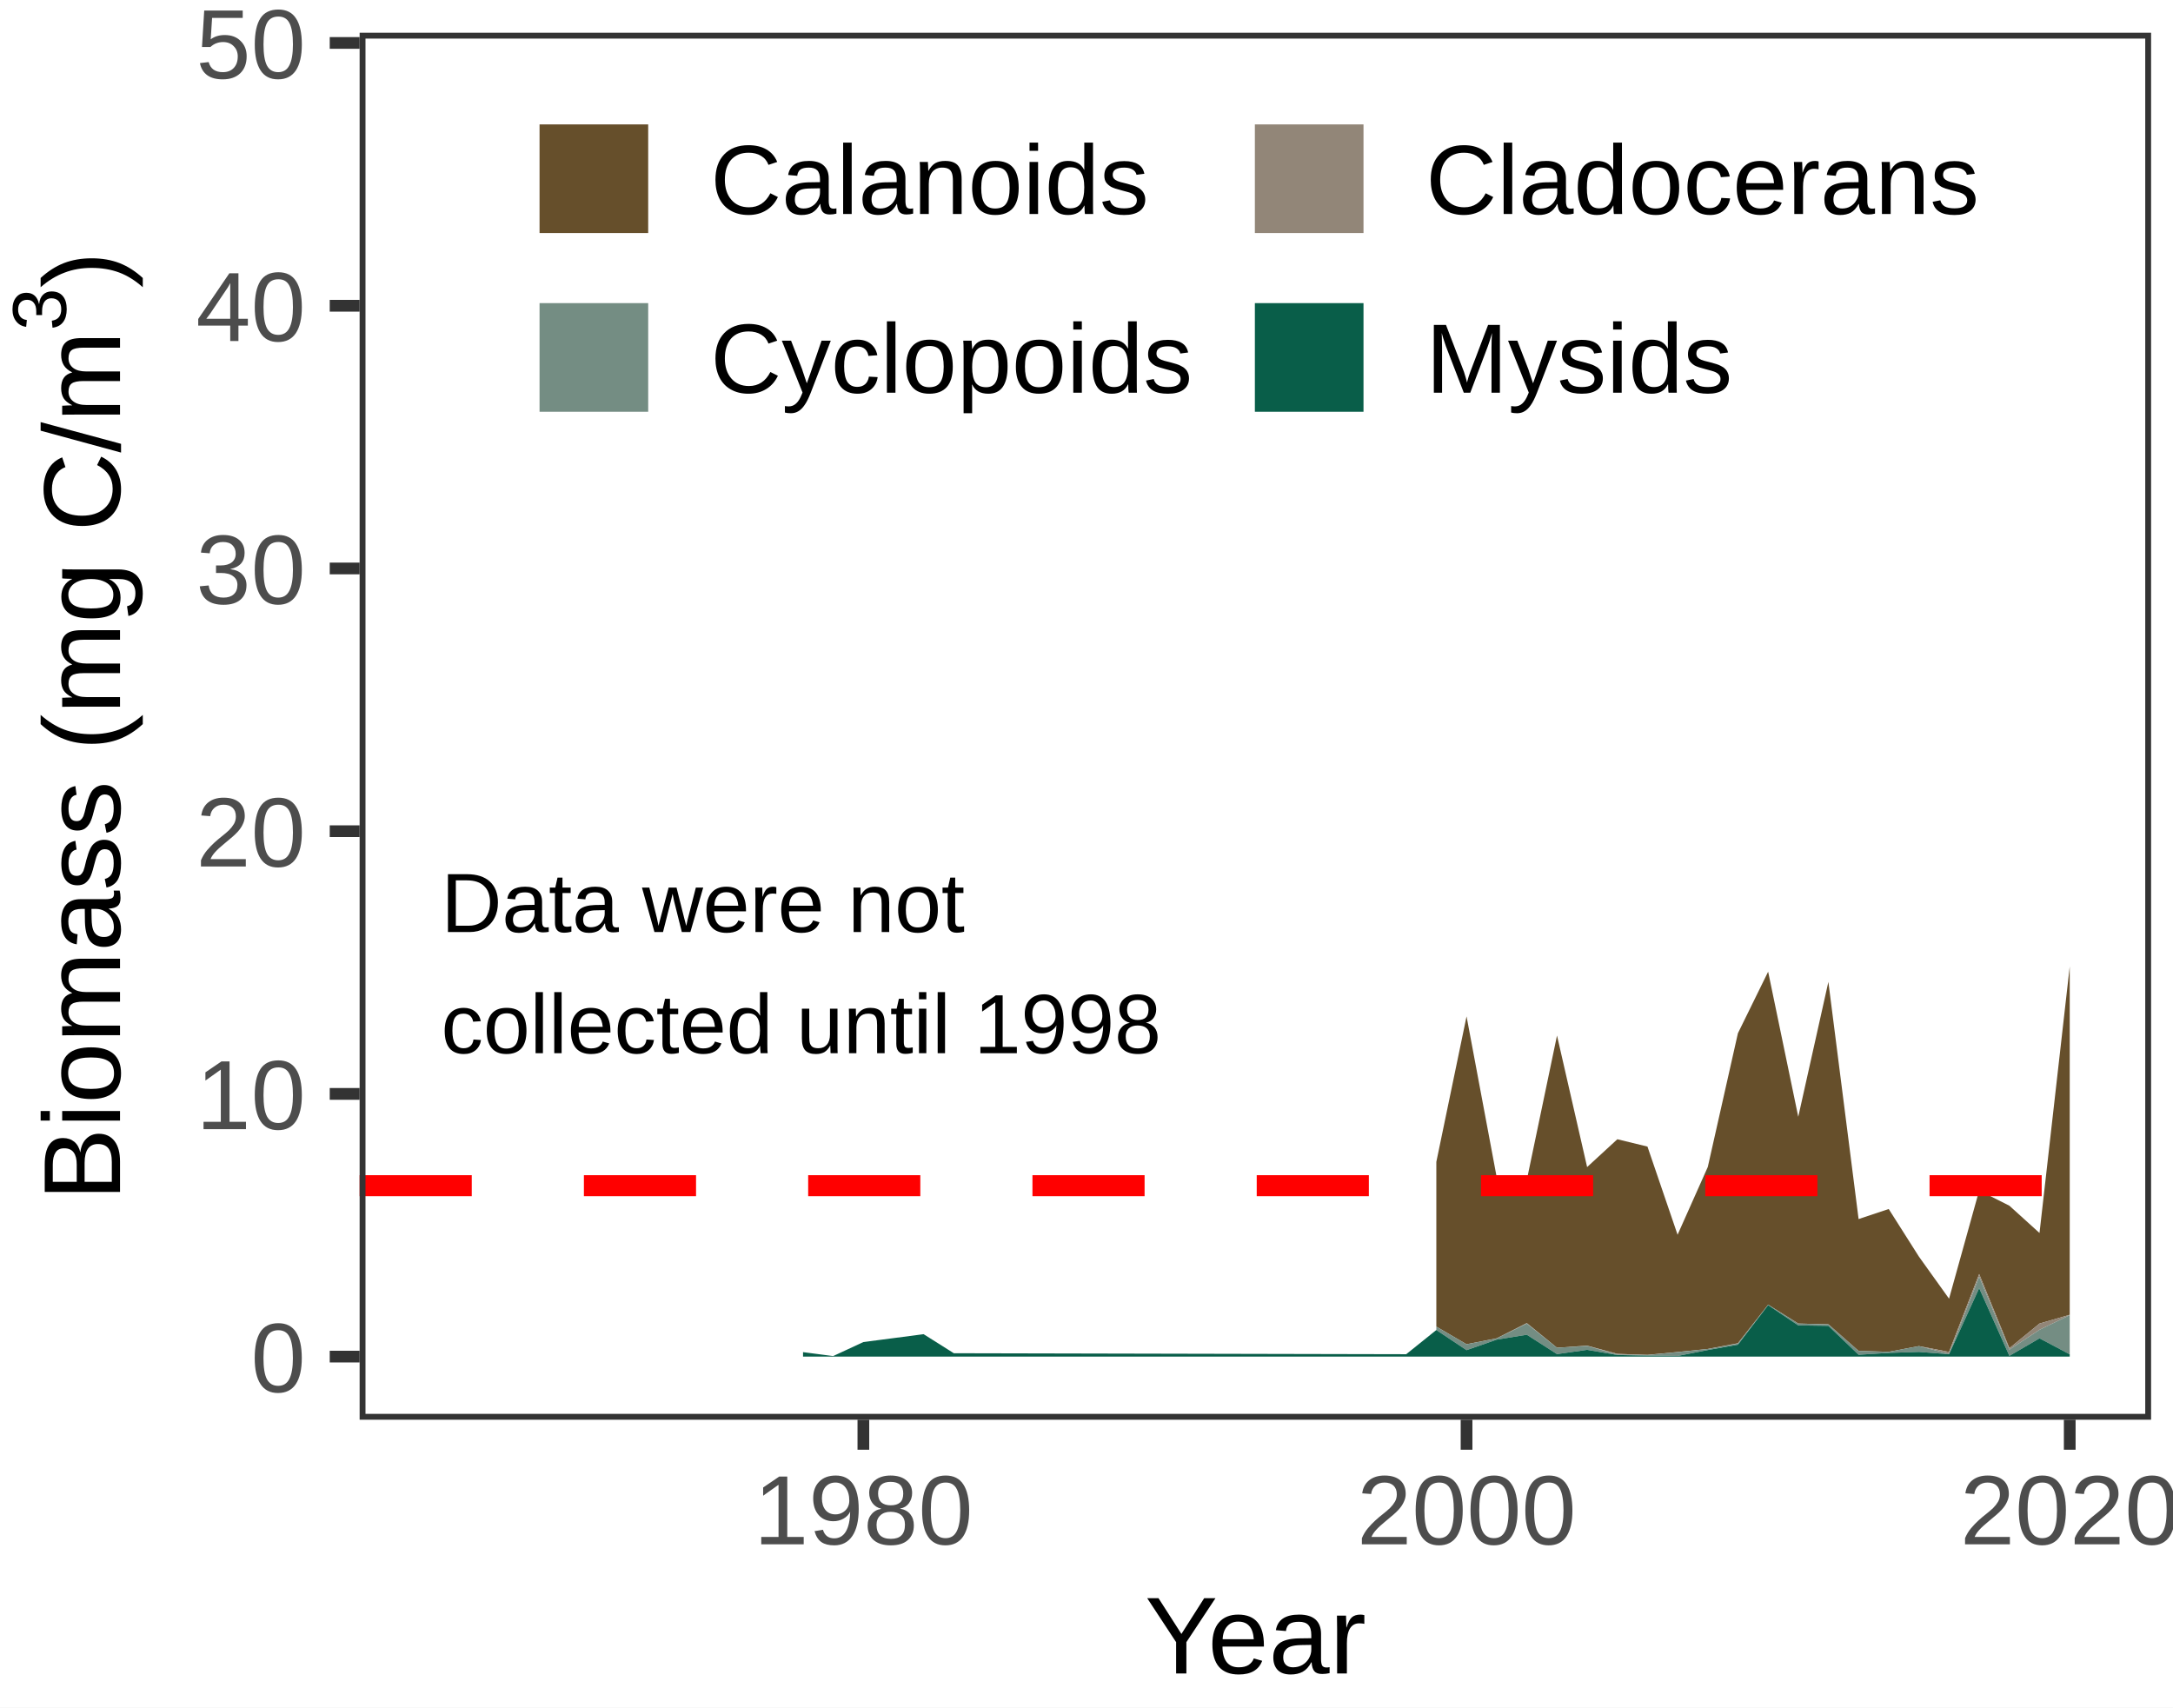
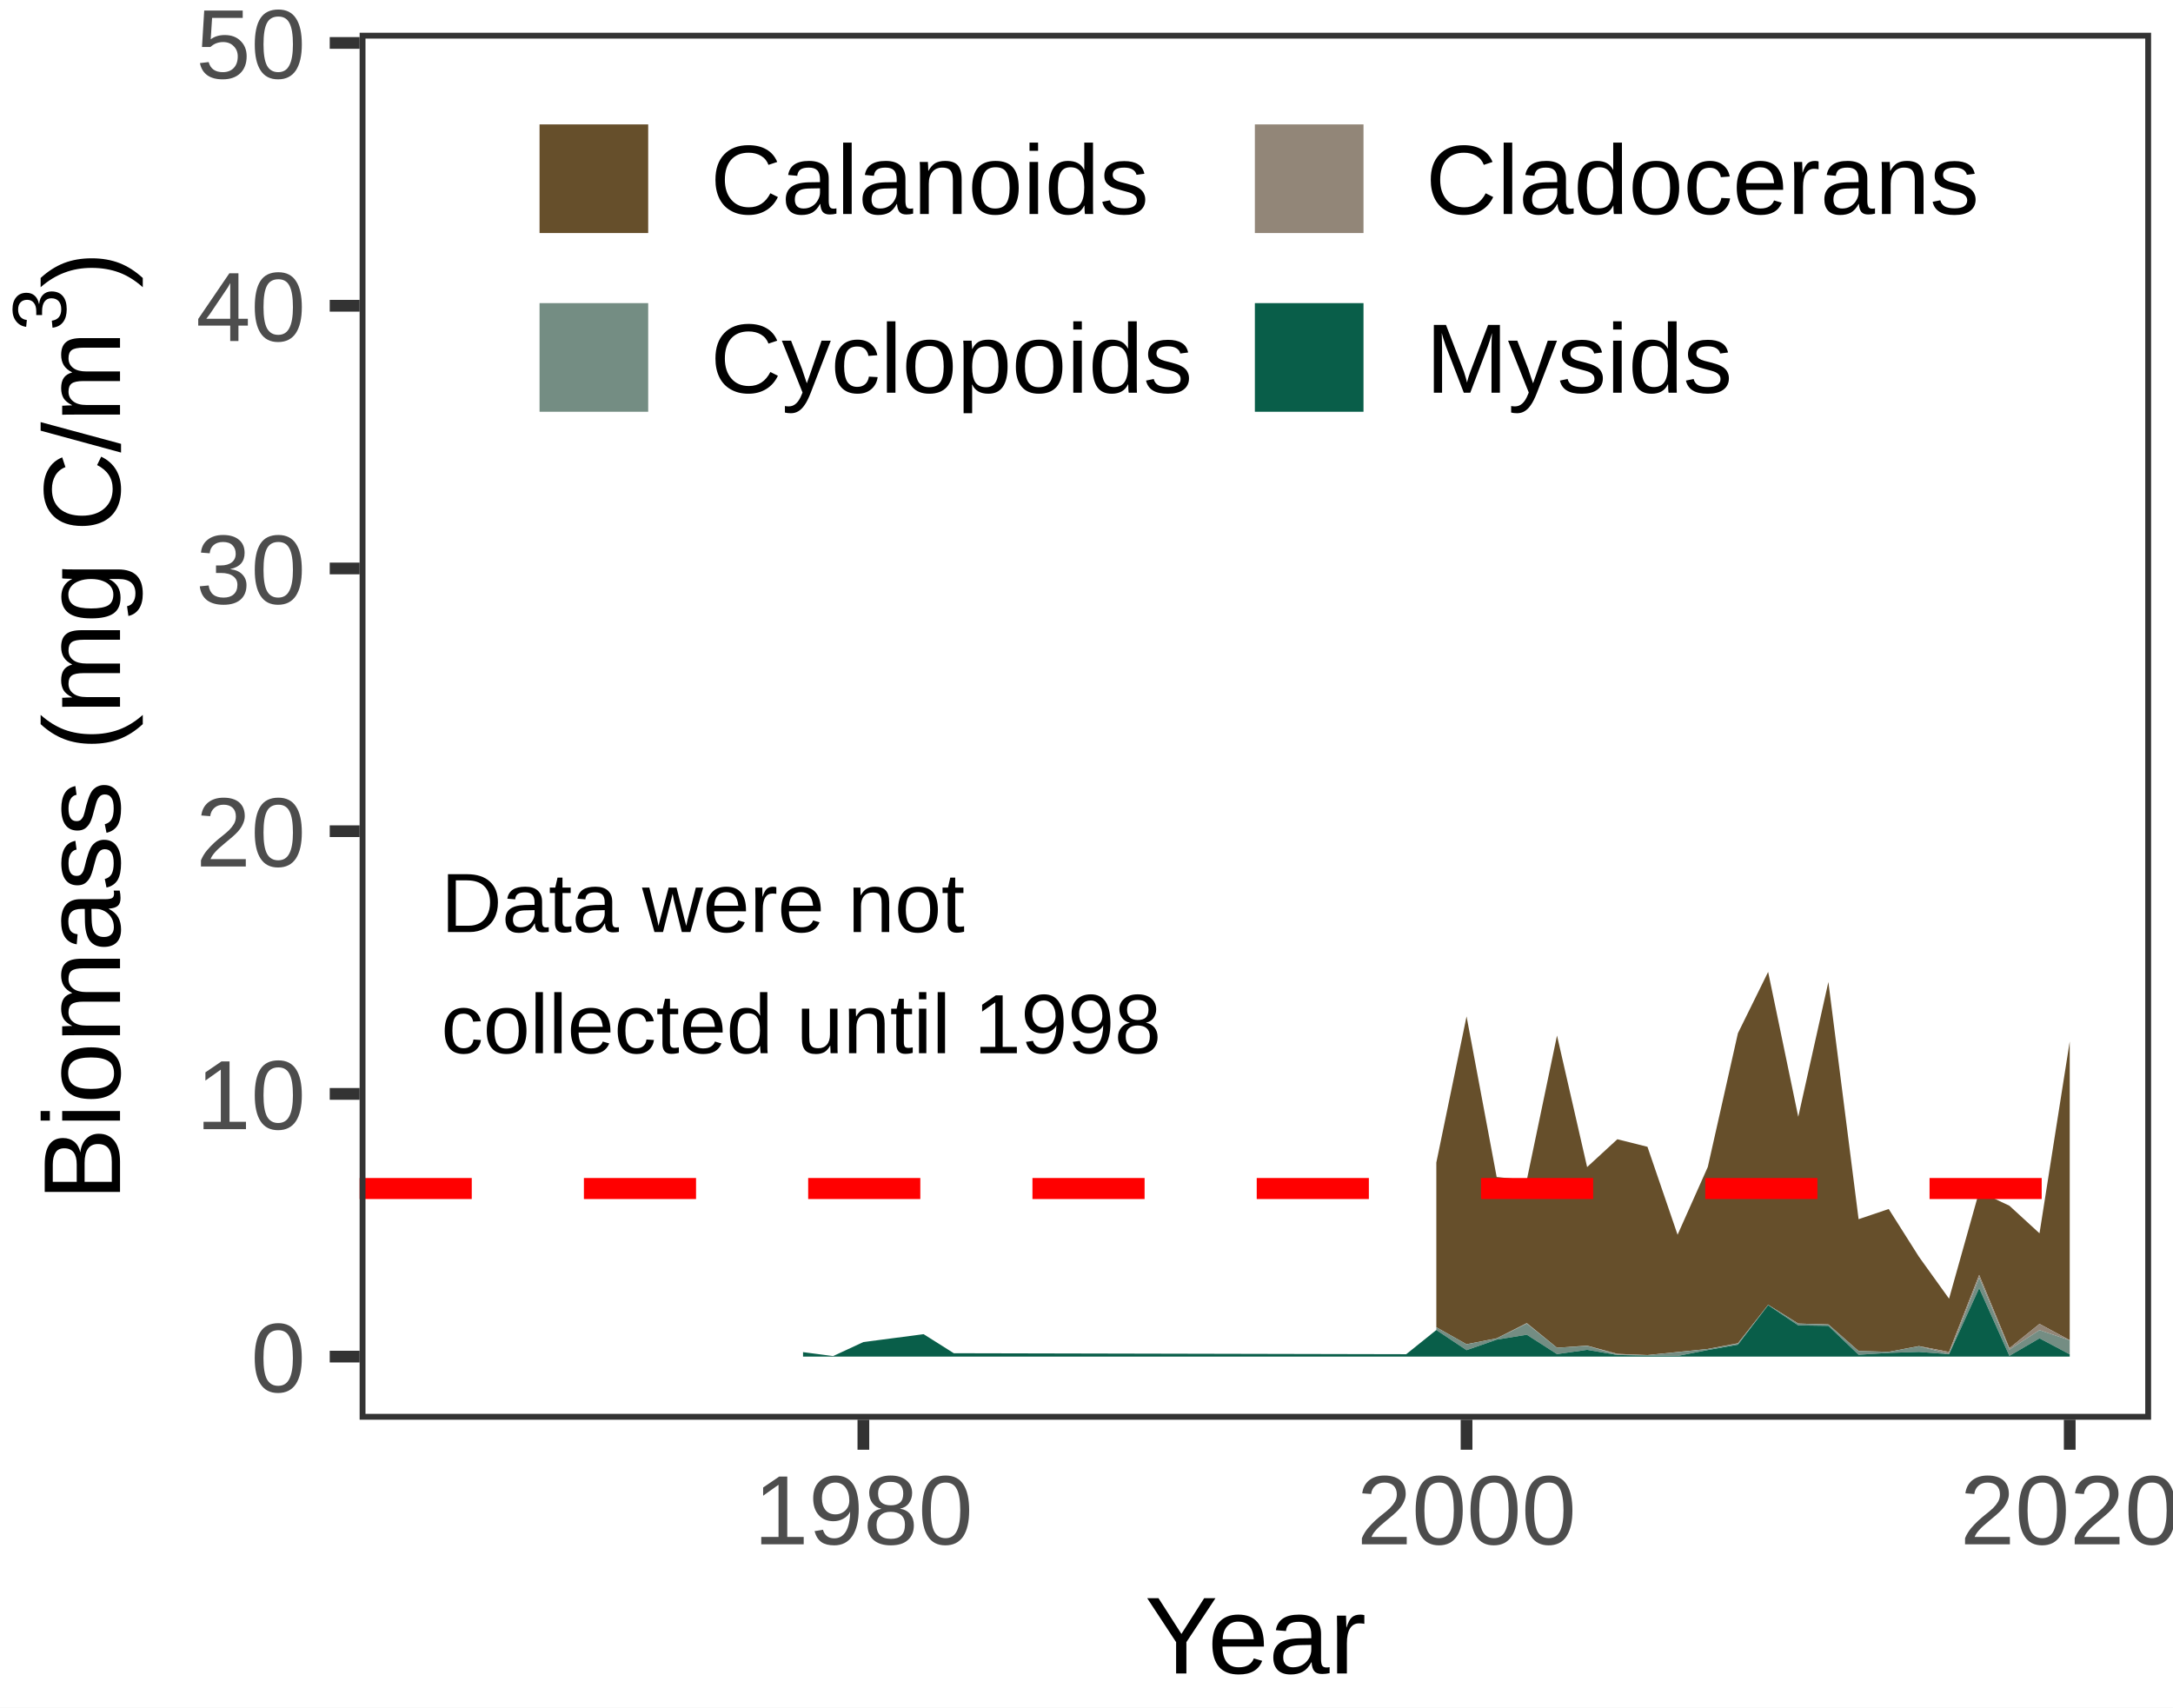
<svg xmlns="http://www.w3.org/2000/svg" class="svglite" width="198.43pt" height="155.91pt" viewBox="0 0 198.43 155.91">
  <defs>
    <style type="text/css">
    .svglite line, .svglite polyline, .svglite polygon, .svglite path, .svglite rect, .svglite circle {
      fill: none;
      stroke: #000000;
      stroke-linecap: round;
      stroke-linejoin: round;
      stroke-miterlimit: 10.00;
    }
  </style>
  </defs>
  <rect width="100%" height="100%" style="stroke: none; fill: #FFFFFF;" />
  <defs>
    <clipPath id="cpMC4wMHwxOTguNDN8MC4wMHwxNTUuOTE=">
      <rect x="0.00" y="0.00" width="198.43" height="155.91" />
    </clipPath>
  </defs>
  <g clip-path="url(#cpMC4wMHwxOTguNDN8MC4wMHwxNTUuOTE=)">
    <rect x="0.00" y="0.00" width="198.43" height="155.91" style="stroke-width: 1.07; stroke: #FFFFFF; fill: #FFFFFF;" />
  </g>
  <defs>
    <clipPath id="cpMzIuODR8MTk2LjQzfDIuOTl8MTI5LjY0">
      <rect x="32.84" y="2.99" width="163.59" height="126.65" />
    </clipPath>
  </defs>
  <g clip-path="url(#cpMzIuODR8MTk2LjQzfDIuOTl8MTI5LjY0)">
    <rect x="32.84" y="2.99" width="163.59" height="126.65" style="stroke-width: 1.07; stroke: none; fill: #FFFFFF;" />
-     <polygon points="131.16,106.10 133.92,92.81 136.67,107.48 139.42,107.76 142.18,94.56 144.93,106.57 147.69,104.03 150.44,104.70 153.19,112.75 155.95,106.56 158.70,94.35 161.46,88.73 164.21,101.98 166.96,89.66 169.72,111.32 172.47,110.40 175.23,114.75 177.98,118.59 180.73,108.71 183.49,110.10 186.24,112.59 189.00,88.25 189.00,120.06 186.24,120.86 183.49,123.11 180.73,116.34 177.98,123.45 175.23,122.92 172.47,123.44 169.72,123.36 166.96,120.93 164.21,120.86 161.46,119.14 158.70,122.66 155.95,123.18 153.19,123.46 150.44,123.72 147.69,123.63 144.93,122.88 142.18,123.07 139.42,120.82 136.67,122.21 133.92,122.75 131.16,121.14 " style="stroke-width: 0.00; stroke: none; fill: #664F2B;" />
-     <polyline points="131.16,106.10 133.92,92.81 136.67,107.48 139.42,107.76 142.18,94.56 144.93,106.57 147.69,104.03 150.44,104.70 153.19,112.75 155.95,106.56 158.70,94.35 161.46,88.73 164.21,101.98 166.96,89.66 169.72,111.32 172.47,110.40 175.23,114.75 177.98,118.59 180.73,108.71 183.49,110.10 186.24,112.59 189.00,88.25 " style="stroke-width: 1.07; stroke: none;" />
-     <polygon points="131.16,121.14 133.92,122.75 136.67,122.21 139.42,120.82 142.18,123.07 144.93,122.88 147.69,123.63 150.44,123.72 153.19,123.46 155.95,123.18 158.70,122.66 161.46,119.14 164.21,120.86 166.96,120.93 169.72,123.36 172.47,123.44 175.23,122.92 177.98,123.45 180.73,116.34 183.49,123.11 186.24,120.86 189.00,120.06 189.00,120.09 186.24,121.43 183.49,123.24 180.73,116.59 177.98,123.63 175.23,122.92 172.47,123.44 169.72,123.36 166.96,120.94 164.21,120.86 161.46,119.14 158.70,122.69 155.95,123.18 153.19,123.47 150.44,123.73 147.69,123.68 144.93,122.90 142.18,123.07 139.42,120.86 136.67,122.22 133.92,122.75 131.16,121.14 " style="stroke-width: 0.00; stroke: none; fill: #928678;" />
-     <polyline points="131.16,121.14 133.92,122.75 136.67,122.21 139.42,120.82 142.18,123.07 144.93,122.88 147.69,123.63 150.44,123.72 153.19,123.46 155.95,123.18 158.70,122.66 161.46,119.14 164.21,120.86 166.96,120.93 169.72,123.36 172.47,123.44 175.23,122.92 177.98,123.45 180.73,116.34 183.49,123.11 186.24,120.86 189.00,120.06 " style="stroke-width: 1.07; stroke: none;" />
-     <polygon points="131.16,121.14 133.92,122.75 136.67,122.22 139.42,120.86 142.18,123.07 144.93,122.90 147.69,123.68 150.44,123.73 153.19,123.47 155.95,123.18 158.70,122.69 161.46,119.14 164.21,120.86 166.96,120.94 169.72,123.36 172.47,123.44 175.23,122.92 177.98,123.63 180.73,116.59 183.49,123.24 186.24,121.43 189.00,120.09 189.00,123.67 186.24,122.21 183.49,123.81 180.73,117.63 177.98,123.66 175.23,123.45 172.47,123.54 169.72,123.71 166.96,121.07 164.21,121.03 161.46,119.18 158.70,122.79 155.95,123.28 153.19,123.82 150.44,123.79 147.69,123.73 144.93,123.26 142.18,123.65 139.42,121.88 136.67,122.33 133.92,123.29 131.16,121.45 " style="stroke-width: 0.00; stroke: none; fill: #748D83;" />
-     <polyline points="131.16,121.14 133.92,122.75 136.67,122.22 139.42,120.86 142.18,123.07 144.93,122.90 147.69,123.68 150.44,123.73 153.19,123.47 155.95,123.18 158.70,122.69 161.46,119.14 164.21,120.86 166.96,120.94 169.72,123.36 172.47,123.44 175.23,122.92 177.98,123.63 180.73,116.59 183.49,123.24 186.24,121.43 189.00,120.09 " style="stroke-width: 1.07; stroke: none;" />
+     <polygon points="131.16,106.16 133.92,92.81 136.67,107.48 139.42,107.76 142.18,94.56 144.93,106.57 147.69,104.03 150.44,104.72 153.19,112.75 155.95,106.56 158.70,94.35 161.46,88.75 164.21,101.98 166.96,89.67 169.72,111.33 172.47,110.40 175.23,114.76 177.98,118.59 180.73,108.80 183.49,110.10 186.24,112.62 189.00,95.10 189.00,122.38 186.24,120.89 183.49,123.11 180.73,116.42 177.98,123.45 175.23,122.92 172.47,123.44 169.72,123.37 166.96,120.94 164.21,120.86 161.46,119.15 158.70,122.66 155.95,123.18 153.19,123.46 150.44,123.74 147.69,123.63 144.93,122.88 142.18,123.07 139.42,120.82 136.67,122.21 133.92,122.75 131.16,121.20 " style="stroke-width: 0.00; stroke: none; fill: #664F2B;" />
+     <polyline points="131.16,106.16 133.92,92.81 136.67,107.48 139.42,107.76 142.18,94.56 144.93,106.57 147.69,104.03 150.44,104.72 153.19,112.75 155.95,106.56 158.70,94.35 161.46,88.75 164.21,101.98 166.96,89.67 169.72,111.33 172.47,110.40 175.23,114.76 177.98,118.59 180.73,108.80 183.49,110.10 186.24,112.62 189.00,95.10 " style="stroke-width: 1.07; stroke: none;" />
+     <polygon points="131.16,121.20 133.92,122.75 136.67,122.21 139.42,120.82 142.18,123.07 144.93,122.88 147.69,123.63 150.44,123.74 153.19,123.46 155.95,123.18 158.70,122.66 161.46,119.15 164.21,120.86 166.96,120.94 169.72,123.37 172.47,123.44 175.23,122.92 177.98,123.45 180.73,116.42 183.49,123.11 186.24,120.89 189.00,122.38 189.00,122.39 186.24,121.46 183.49,123.24 180.73,116.68 177.98,123.63 175.23,122.93 172.47,123.44 169.72,123.37 166.96,120.95 164.21,120.86 161.46,119.15 158.70,122.69 155.95,123.18 153.19,123.47 150.44,123.74 147.69,123.68 144.93,122.90 142.18,123.07 139.42,120.86 136.67,122.22 133.92,122.75 131.16,121.20 " style="stroke-width: 0.00; stroke: none; fill: #928678;" />
+     <polyline points="131.16,121.20 133.92,122.75 136.67,122.21 139.42,120.82 142.18,123.07 144.93,122.88 147.69,123.63 150.44,123.74 153.19,123.46 155.95,123.18 158.70,122.66 161.46,119.15 164.21,120.86 166.96,120.94 169.72,123.37 172.47,123.44 175.23,122.92 177.98,123.45 180.73,116.42 183.49,123.11 186.24,120.89 189.00,122.38 " style="stroke-width: 1.07; stroke: none;" />
+     <polygon points="131.16,121.20 133.92,122.75 136.67,122.22 139.42,120.86 142.18,123.07 144.93,122.90 147.69,123.68 150.44,123.74 153.19,123.47 155.95,123.18 158.70,122.69 161.46,119.15 164.21,120.86 166.96,120.95 169.72,123.37 172.47,123.44 175.23,122.93 177.98,123.63 180.73,116.68 183.49,123.24 186.24,121.46 189.00,122.39 189.00,123.67 186.24,122.21 183.49,123.81 180.73,117.63 177.98,123.66 175.23,123.45 172.47,123.54 169.72,123.71 166.96,121.07 164.21,121.03 161.46,119.18 158.70,122.79 155.95,123.28 153.19,123.82 150.44,123.79 147.69,123.73 144.93,123.26 142.18,123.65 139.42,121.88 136.67,122.33 133.92,123.29 131.16,121.45 " style="stroke-width: 0.00; stroke: none; fill: #748D83;" />
+     <polyline points="131.16,121.20 133.92,122.75 136.67,122.22 139.42,120.86 142.18,123.07 144.93,122.90 147.69,123.68 150.44,123.74 153.19,123.47 155.95,123.18 158.70,122.69 161.46,119.15 164.21,120.86 166.96,120.95 169.72,123.37 172.47,123.44 175.23,122.93 177.98,123.63 180.73,116.68 183.49,123.24 186.24,121.46 189.00,122.39 " style="stroke-width: 1.07; stroke: none;" />
    <polygon points="73.33,123.47 76.08,123.83 78.84,122.55 84.34,121.83 87.10,123.57 128.41,123.66 131.16,121.45 133.92,123.29 136.67,122.33 139.42,121.88 142.18,123.65 144.93,123.26 147.69,123.73 150.44,123.79 153.19,123.82 155.95,123.28 158.70,122.79 161.46,119.18 164.21,121.03 166.96,121.07 169.72,123.71 172.47,123.54 175.23,123.45 177.98,123.66 180.73,117.63 183.49,123.81 186.24,122.21 189.00,123.67 189.00,123.88 186.24,123.88 183.49,123.88 180.73,123.88 177.98,123.88 175.23,123.88 172.47,123.88 169.72,123.88 166.96,123.88 164.21,123.88 161.46,123.88 158.70,123.88 155.95,123.88 153.19,123.88 150.44,123.88 147.69,123.88 144.93,123.88 142.18,123.88 139.42,123.88 136.67,123.88 133.92,123.88 131.16,123.88 128.41,123.88 87.10,123.88 84.34,123.88 78.84,123.88 76.08,123.88 73.33,123.88 " style="stroke-width: 0.00; stroke: none; fill: #095E49;" />
    <polyline points="73.33,123.47 76.08,123.83 78.84,122.55 84.34,121.83 87.10,123.57 128.41,123.66 131.16,121.45 133.92,123.29 136.67,122.33 139.42,121.88 142.18,123.65 144.93,123.26 147.69,123.73 150.44,123.79 153.19,123.82 155.95,123.28 158.70,122.79 161.46,119.18 164.21,121.03 166.96,121.07 169.72,123.71 172.47,123.54 175.23,123.45 177.98,123.66 180.73,117.63 183.49,123.81 186.24,122.21 189.00,123.67 " style="stroke-width: 1.07; stroke: none;" />
-     <line x1="32.84" y1="108.27" x2="196.43" y2="108.27" style="stroke-width: 1.92; stroke: #FF0000; stroke-dasharray: 10.24,10.24; stroke-linecap: butt;" />
+     <line x1="32.84" y1="108.53" x2="196.43" y2="108.53" style="stroke-width: 1.92; stroke: #FF0000; stroke-dasharray: 10.24,10.24; stroke-linecap: butt;" />
    <text x="40.28" y="85.11" style="font-size: 7.68px; font-family: Arial;" textLength="49.92px" lengthAdjust="spacingAndGlyphs">Data were not </text>
    <text x="40.28" y="96.17" style="font-size: 7.68px; font-family: Arial;" textLength="67.85px" lengthAdjust="spacingAndGlyphs"> collected until 1998</text>
    <rect x="32.84" y="2.99" width="163.59" height="126.65" style="stroke-width: 1.07; stroke: #333333;" />
  </g>
  <g clip-path="url(#cpMC4wMHwxOTguNDN8MC4wMHwxNTUuOTE=)">
    <text x="27.91" y="127.11" text-anchor="end" style="font-size: 9.00px; fill: #4D4D4D; font-family: Arial;" textLength="5.00px" lengthAdjust="spacingAndGlyphs">0</text>
    <text x="27.91" y="103.11" text-anchor="end" style="font-size: 9.00px; fill: #4D4D4D; font-family: Arial;" textLength="10.01px" lengthAdjust="spacingAndGlyphs">10</text>
    <text x="27.91" y="79.12" text-anchor="end" style="font-size: 9.00px; fill: #4D4D4D; font-family: Arial;" textLength="10.01px" lengthAdjust="spacingAndGlyphs">20</text>
    <text x="27.91" y="55.13" text-anchor="end" style="font-size: 9.00px; fill: #4D4D4D; font-family: Arial;" textLength="10.01px" lengthAdjust="spacingAndGlyphs">30</text>
    <text x="27.91" y="31.14" text-anchor="end" style="font-size: 9.00px; fill: #4D4D4D; font-family: Arial;" textLength="10.01px" lengthAdjust="spacingAndGlyphs">40</text>
    <text x="27.91" y="7.15" text-anchor="end" style="font-size: 9.00px; fill: #4D4D4D; font-family: Arial;" textLength="10.01px" lengthAdjust="spacingAndGlyphs">50</text>
    <polyline points="30.11,123.88 32.84,123.88 " style="stroke-width: 1.07; stroke: #333333; stroke-linecap: butt;" />
    <polyline points="30.11,99.89 32.84,99.89 " style="stroke-width: 1.07; stroke: #333333; stroke-linecap: butt;" />
    <polyline points="30.11,75.90 32.84,75.90 " style="stroke-width: 1.07; stroke: #333333; stroke-linecap: butt;" />
    <polyline points="30.11,51.91 32.84,51.91 " style="stroke-width: 1.07; stroke: #333333; stroke-linecap: butt;" />
    <polyline points="30.11,27.92 32.84,27.92 " style="stroke-width: 1.07; stroke: #333333; stroke-linecap: butt;" />
    <polyline points="30.11,3.92 32.84,3.92 " style="stroke-width: 1.07; stroke: #333333; stroke-linecap: butt;" />
    <polyline points="78.84,132.38 78.84,129.64 " style="stroke-width: 1.07; stroke: #333333; stroke-linecap: butt;" />
    <polyline points="133.92,132.38 133.92,129.64 " style="stroke-width: 1.07; stroke: #333333; stroke-linecap: butt;" />
    <polyline points="189.00,132.38 189.00,129.64 " style="stroke-width: 1.07; stroke: #333333; stroke-linecap: butt;" />
    <text x="78.84" y="141.02" text-anchor="middle" style="font-size: 9.00px; fill: #4D4D4D; font-family: Arial;" textLength="20.02px" lengthAdjust="spacingAndGlyphs">1980</text>
    <text x="133.92" y="141.02" text-anchor="middle" style="font-size: 9.00px; fill: #4D4D4D; font-family: Arial;" textLength="20.02px" lengthAdjust="spacingAndGlyphs">2000</text>
    <text x="189.00" y="141.02" text-anchor="middle" style="font-size: 9.00px; fill: #4D4D4D; font-family: Arial;" textLength="20.02px" lengthAdjust="spacingAndGlyphs">2020</text>
    <text x="114.64" y="152.81" text-anchor="middle" style="font-size: 10.00px; font-family: Arial;" textLength="20.22px" lengthAdjust="spacingAndGlyphs">Year</text>
    <text transform="translate(10.96,109.67) rotate(-90)" style="font-size: 10.00px; font-family: Arial;" textLength="79.48px" lengthAdjust="spacingAndGlyphs">Biomass (mg C/m</text>
    <text transform="translate(6.03,30.19) rotate(-90)" style="font-size: 7.00px; font-family: Arial;" textLength="3.90px" lengthAdjust="spacingAndGlyphs">3</text>
    <text transform="translate(10.96,26.29) rotate(-90)" style="font-size: 10.00px; font-family: Arial;" textLength="3.33px" lengthAdjust="spacingAndGlyphs">)</text>
    <rect x="48.56" y="10.65" width="11.34" height="11.34" style="stroke-width: 1.07; stroke: none; fill: #FFFFFF;" />
    <rect x="49.27" y="11.36" width="9.92" height="9.92" style="stroke-width: 1.07; stroke: none; stroke-linecap: square; stroke-linejoin: miter; fill: #664F2B;" />
    <rect x="113.88" y="10.65" width="11.34" height="11.34" style="stroke-width: 1.07; stroke: none; fill: #FFFFFF;" />
    <rect x="114.59" y="11.36" width="9.92" height="9.92" style="stroke-width: 1.07; stroke: none; stroke-linecap: square; stroke-linejoin: miter; fill: #928678;" />
    <rect x="48.56" y="26.97" width="11.34" height="11.34" style="stroke-width: 1.07; stroke: none; fill: #FFFFFF;" />
    <rect x="49.27" y="27.68" width="9.92" height="9.92" style="stroke-width: 1.07; stroke: none; stroke-linecap: square; stroke-linejoin: miter; fill: #748D83;" />
    <rect x="113.88" y="26.97" width="11.34" height="11.34" style="stroke-width: 1.07; stroke: none; fill: #FFFFFF;" />
    <rect x="114.59" y="27.68" width="9.92" height="9.92" style="stroke-width: 1.07; stroke: none; stroke-linecap: square; stroke-linejoin: miter; fill: #095E49;" />
    <text x="64.88" y="19.54" style="font-size: 9.00px; font-family: Arial;" textLength="40.02px" lengthAdjust="spacingAndGlyphs">Calanoids</text>
    <text x="130.20" y="19.54" style="font-size: 9.00px; font-family: Arial;" textLength="50.52px" lengthAdjust="spacingAndGlyphs">Cladocerans</text>
    <text x="64.88" y="35.86" style="font-size: 9.00px; font-family: Arial;" textLength="44.02px" lengthAdjust="spacingAndGlyphs">Cyclopoids</text>
    <text x="130.20" y="35.86" style="font-size: 9.00px; font-family: Arial;" textLength="28.00px" lengthAdjust="spacingAndGlyphs">Mysids</text>
  </g>
</svg>
